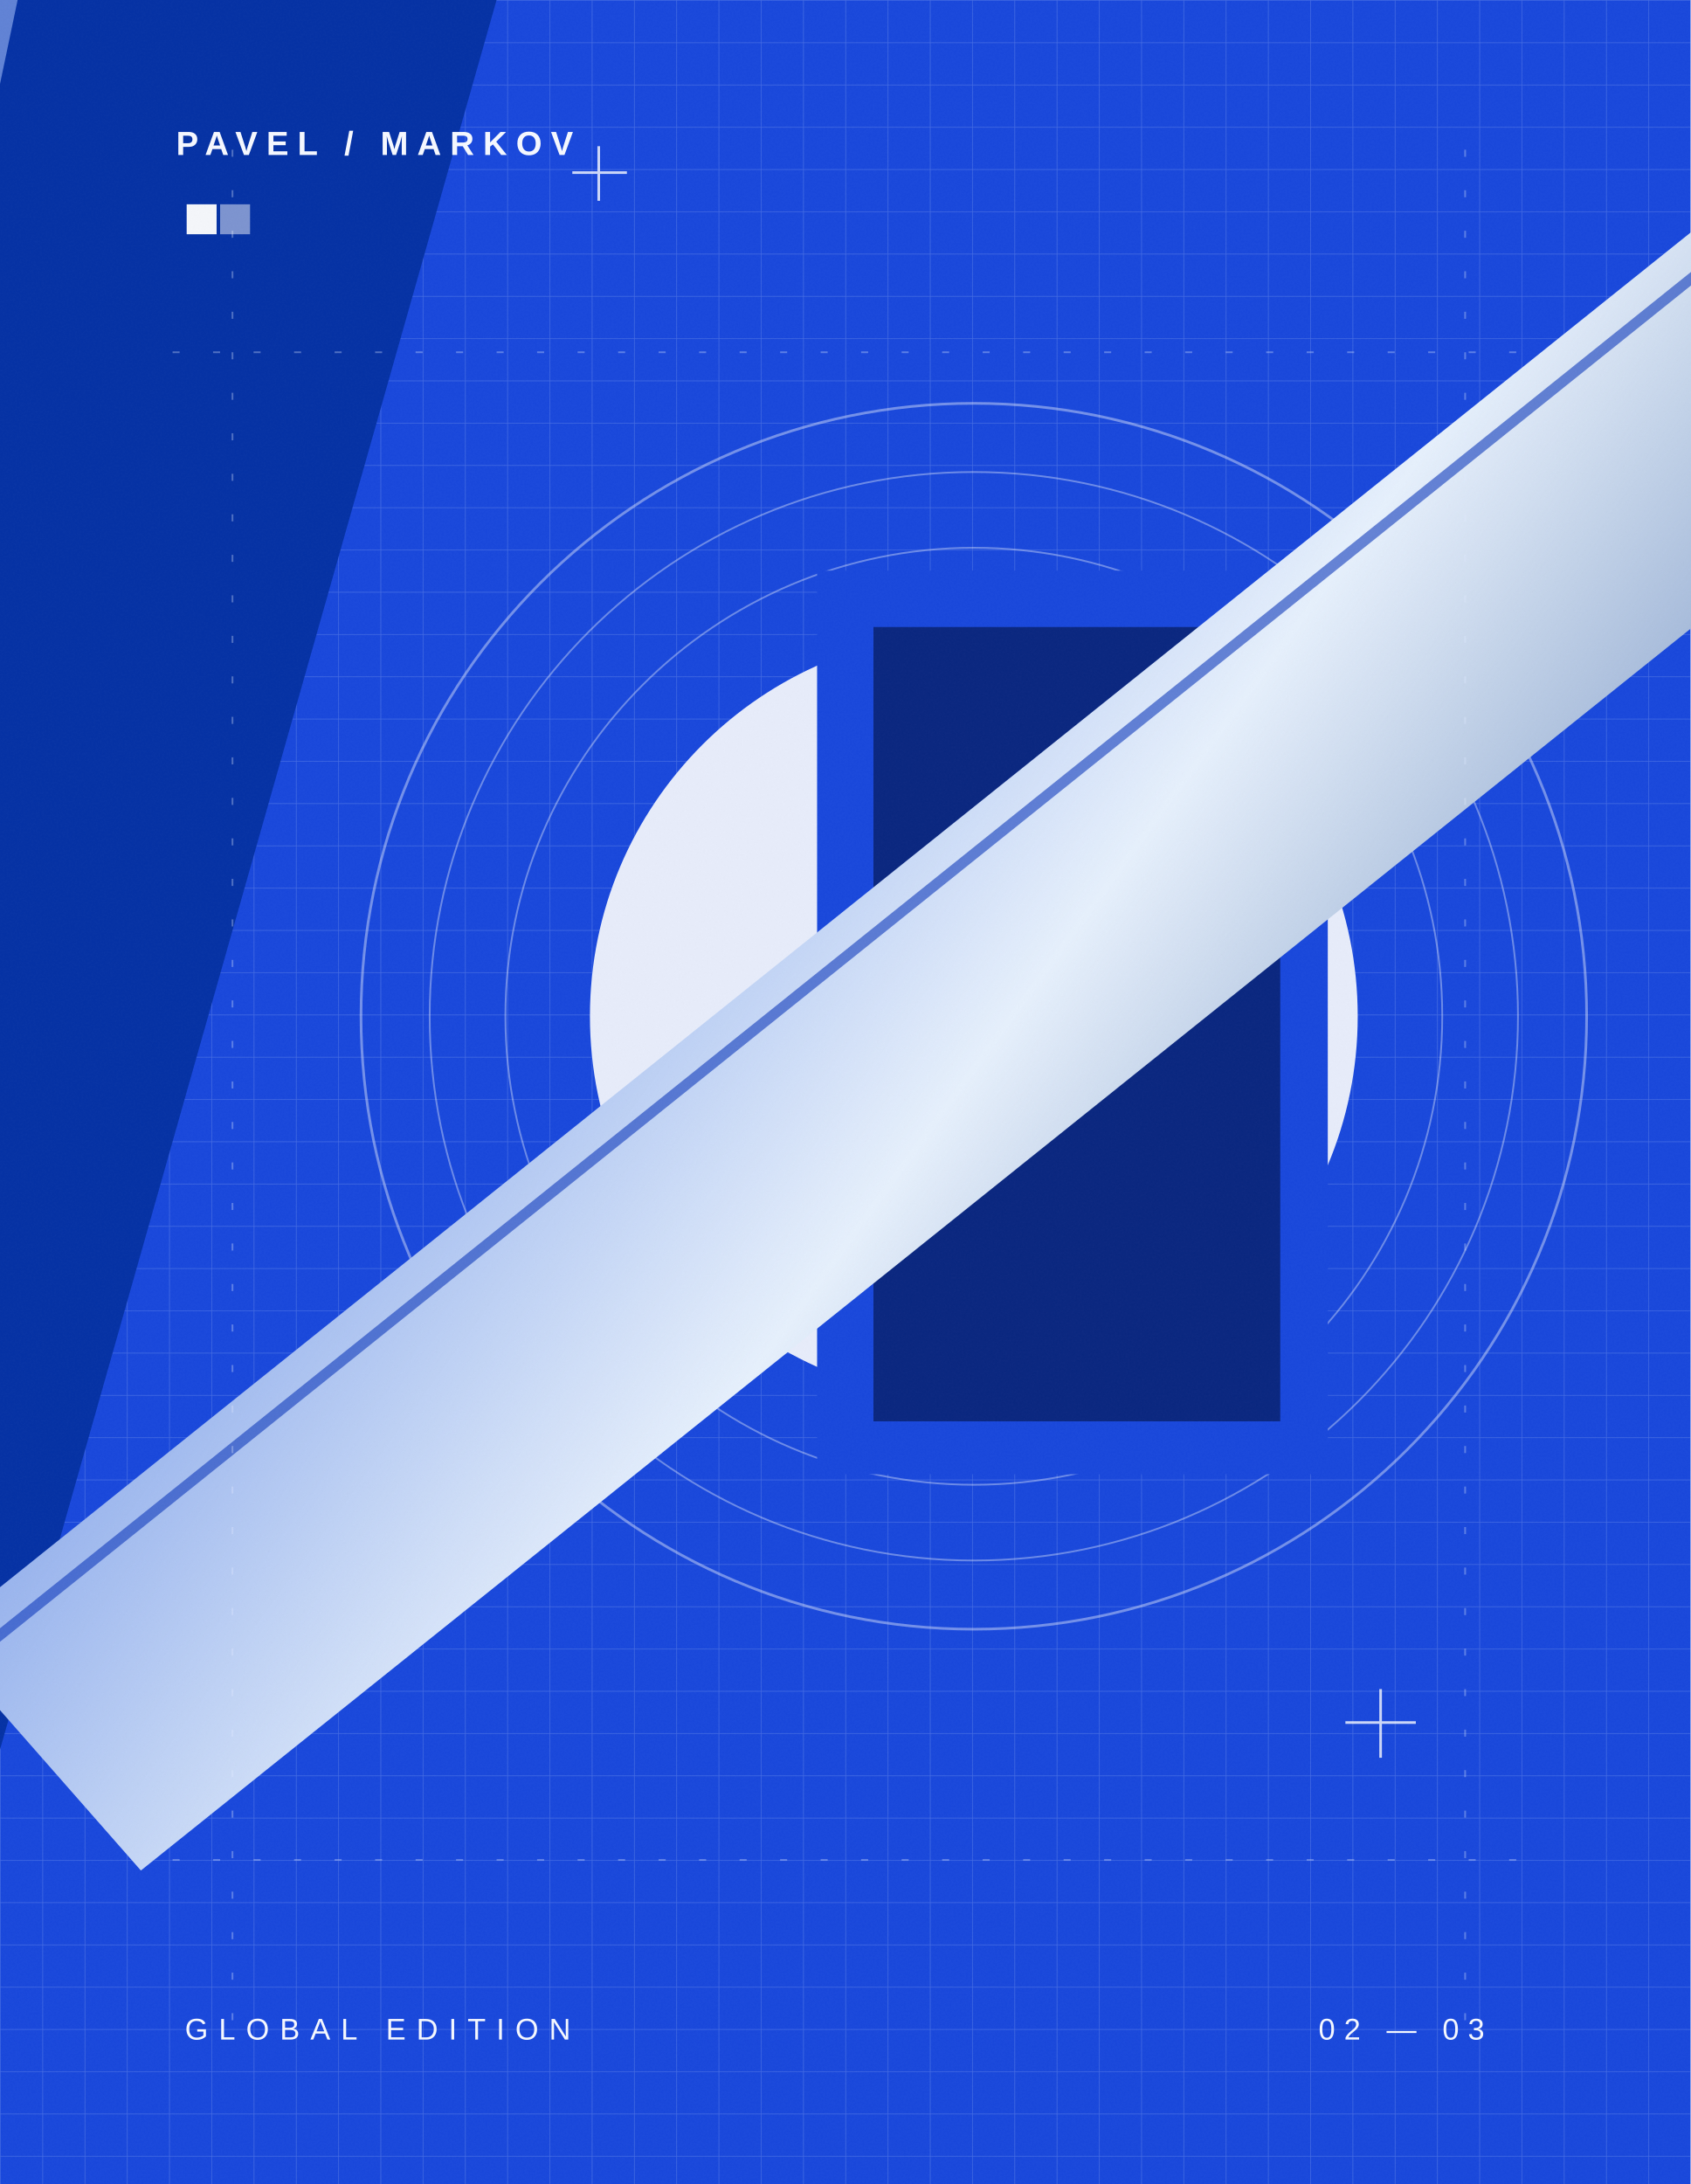
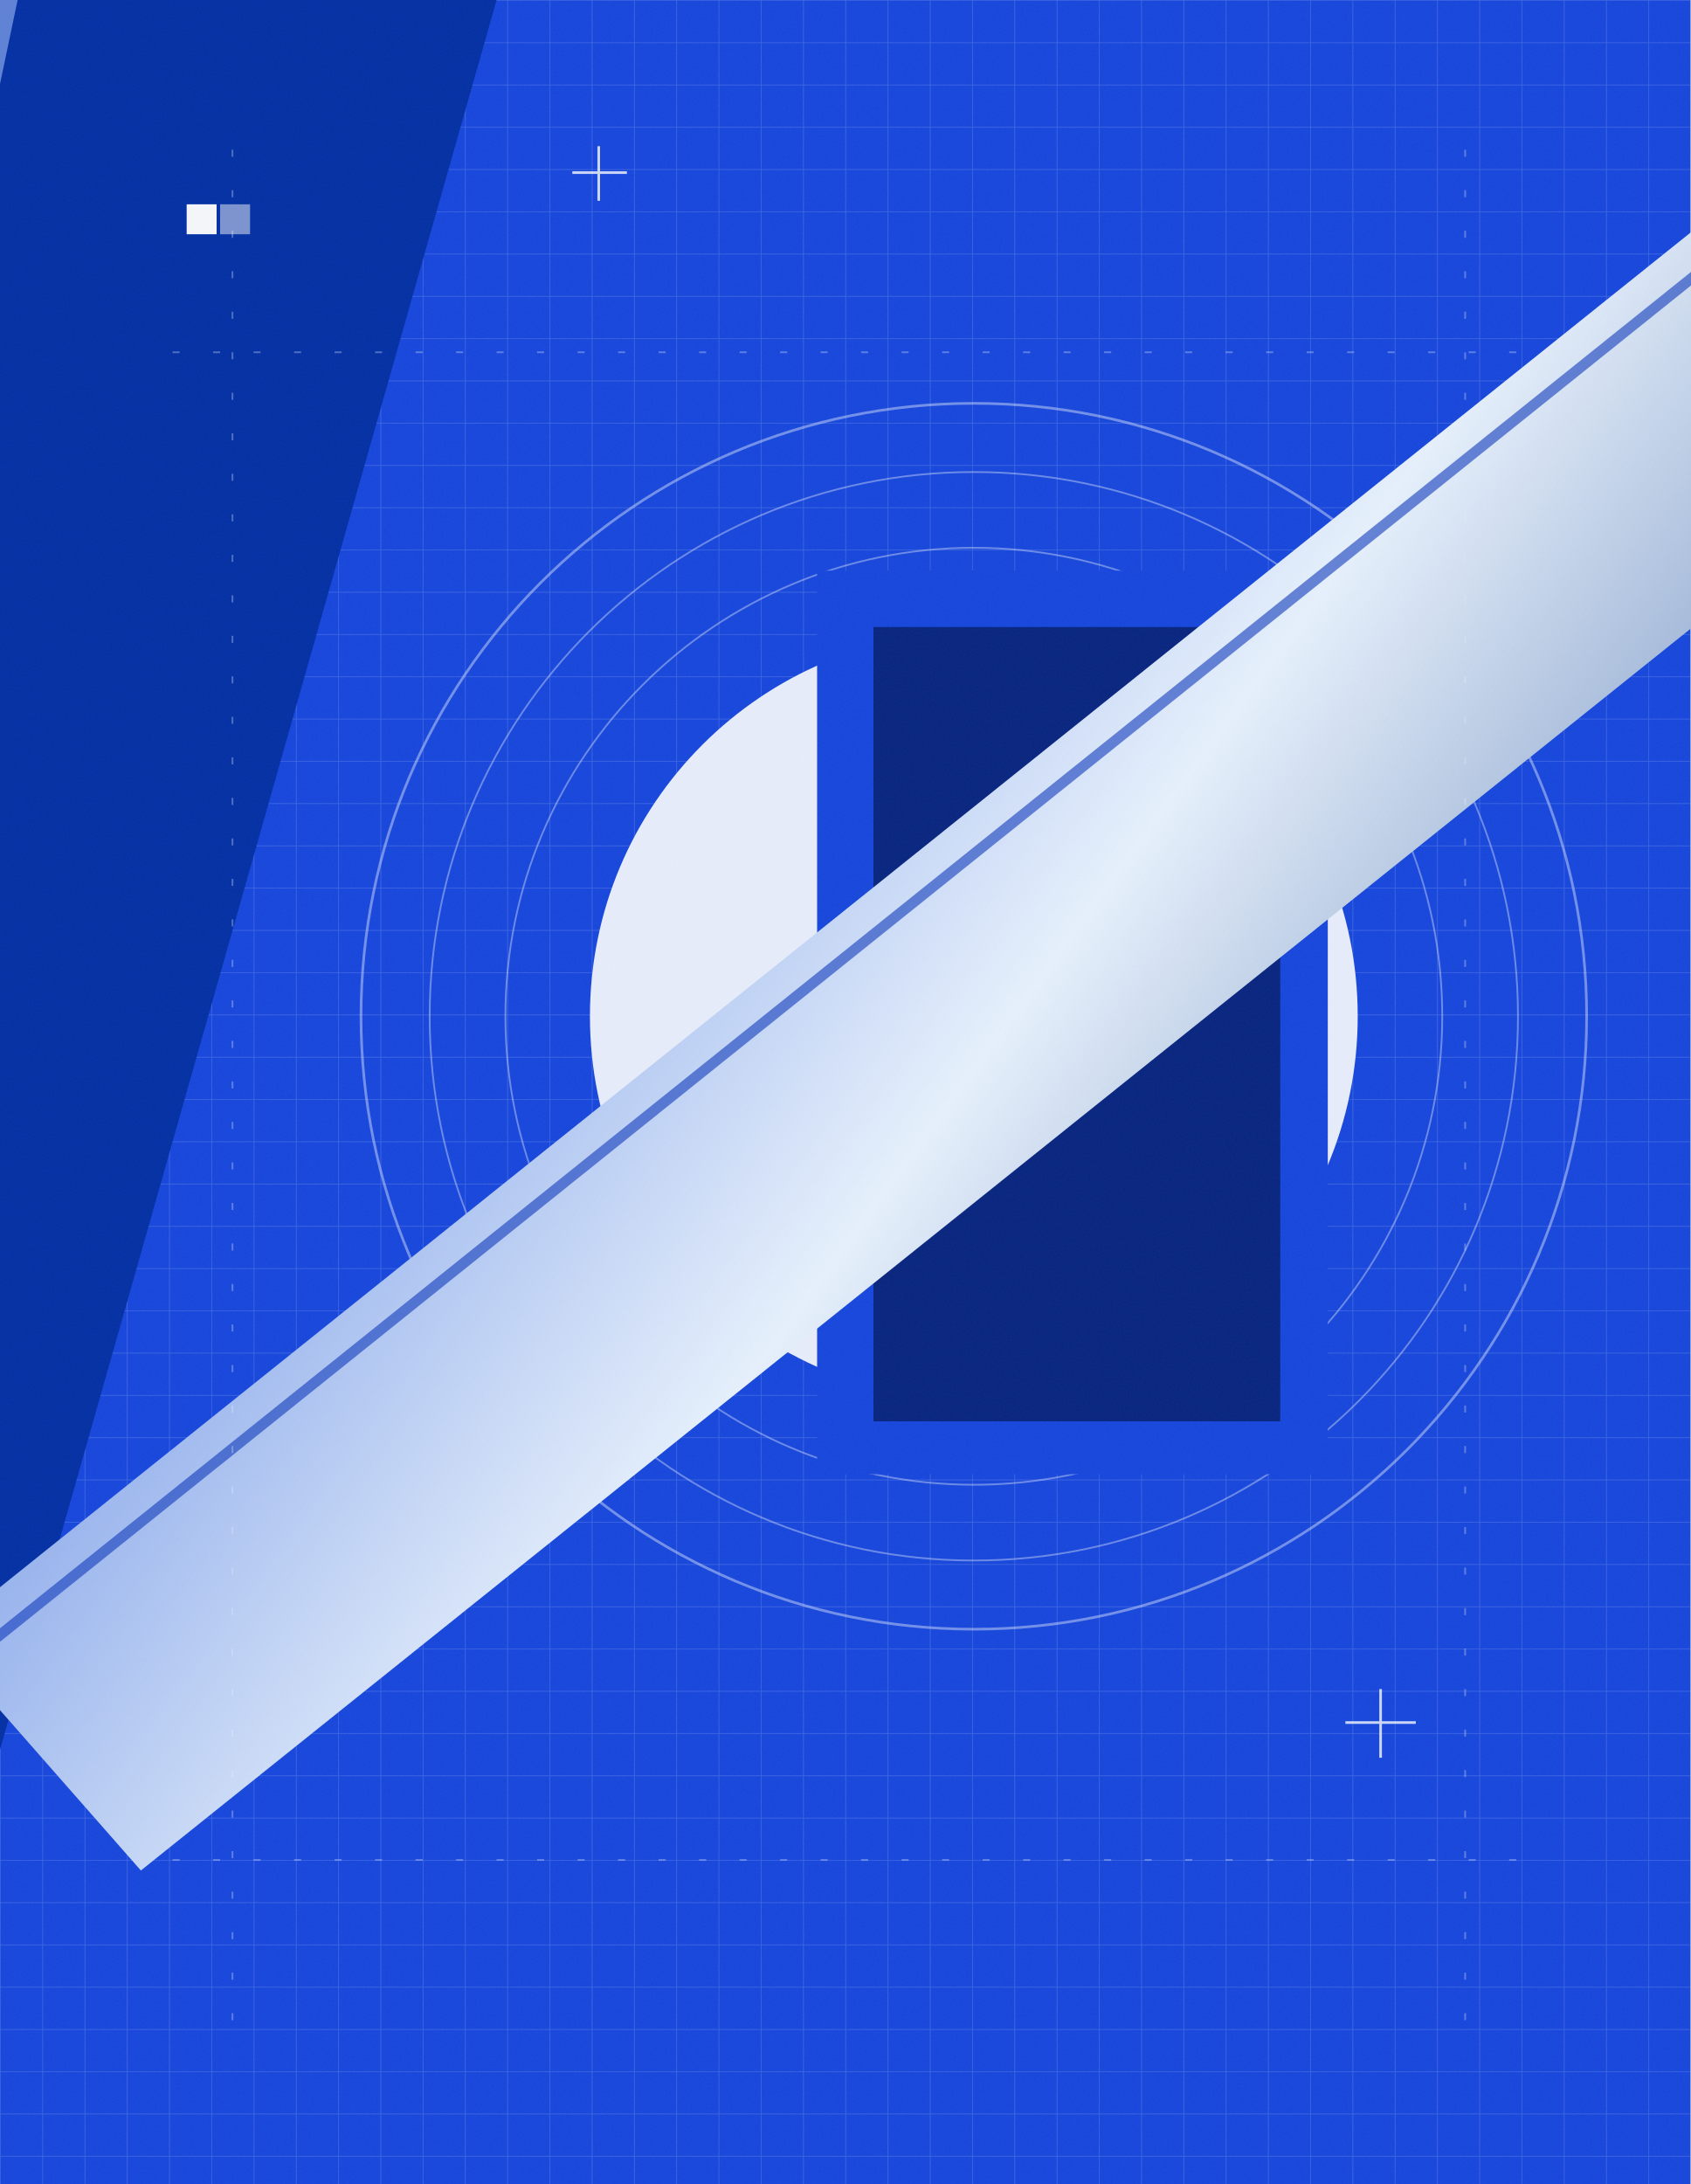
<svg xmlns="http://www.w3.org/2000/svg" viewBox="0 0 960 1240" role="img" aria-labelledby="t d">
  <defs>
    <linearGradient id="chrome" x1="0" y1=".2" x2="1" y2=".8">
      <stop stop-color="#f3f6fc" />
      <stop offset=".22" stop-color="#7a9ce8" />
      <stop offset=".52" stop-color="#e6f0fc" />
      <stop offset=".73" stop-color="#8aa3cb" />
      <stop offset="1" stop-color="#f9fbff" />
    </linearGradient>
    <pattern id="lines" patternUnits="userSpaceOnUse" width="24" height="24">
      <path d="M24 0H0V24" fill="none" stroke="#dfe8ff" stroke-width=".7" opacity=".22" />
    </pattern>
    <filter id="noise">
      <feTurbulence type="fractalNoise" baseFrequency=".85" numOctaves="2" seed="24" />
      <feColorMatrix type="saturate" values="0" />
      <feComponentTransfer>
        <feFuncA type="linear" slope=".1" />
      </feComponentTransfer>
    </filter>
  </defs>
  <rect width="960" height="1240" fill="#1847db" />
  <rect width="960" height="1240" fill="url(#lines)" />
  <path d="M-175 0H282L-70 1240H-312Z" fill="#0431a4" />
  <path d="M-140 0H10L-250 1240H-390Z" fill="#aec8ff" opacity=".54" />
  <circle cx="553" cy="577" r="348" fill="none" stroke="#e8edfc" stroke-width="1.5" opacity=".44" />
  <circle cx="553" cy="577" r="309" fill="none" stroke="#e8edfc" stroke-width="1" opacity=".4" />
  <circle cx="553" cy="577" r="266" fill="none" stroke="#e8edfc" stroke-width="1" opacity=".4" />
  <circle cx="553" cy="577" r="218" fill="#e7ecfa" />
  <path d="M464 324H754V837H464Z" fill="#1847db" />
  <path d="M496 356H727V807H496Z" fill="#09267f" />
  <path d="M-36 930L1000 100L1116 232L80 1062Z" fill="url(#chrome)" />
  <path d="M-52 970L983 140" fill="none" stroke="#0e38bb" stroke-width="6" opacity=".6" />
  <path d="M98 200H866 M98 1056H866 M132 85V1156 M832 85V1156" fill="none" stroke="#e2eaff" stroke-width="1" stroke-dasharray="4 19" opacity=".33" />
  <rect x="106" y="116" width="17" height="17" fill="#f4f6fa" />
  <rect x="125" y="116" width="17" height="17" fill="#f4f6fa" opacity=".5" />
-   <g fill="#f5f8ff" font-family="Arial,Helvetica,sans-serif">
-     <text x="100" y="88" font-size="19" font-weight="700" letter-spacing="5">PAVEL / MARKOV</text>
-     <text x="105" y="1158" font-size="17" letter-spacing="6">GLOBAL EDITION</text>
-     <text x="843" y="1158" text-anchor="end" font-size="17" letter-spacing="5">02 — 03</text>
-   </g>
  <g fill="none" stroke="#f7faff" opacity=".8">
    <path d="M325 98H356M340 83V114 M764 978H804 M784 959V998" stroke-width="1.5" />
  </g>
  <rect width="960" height="1240" filter="url(#noise)" opacity=".3" />
</svg>
